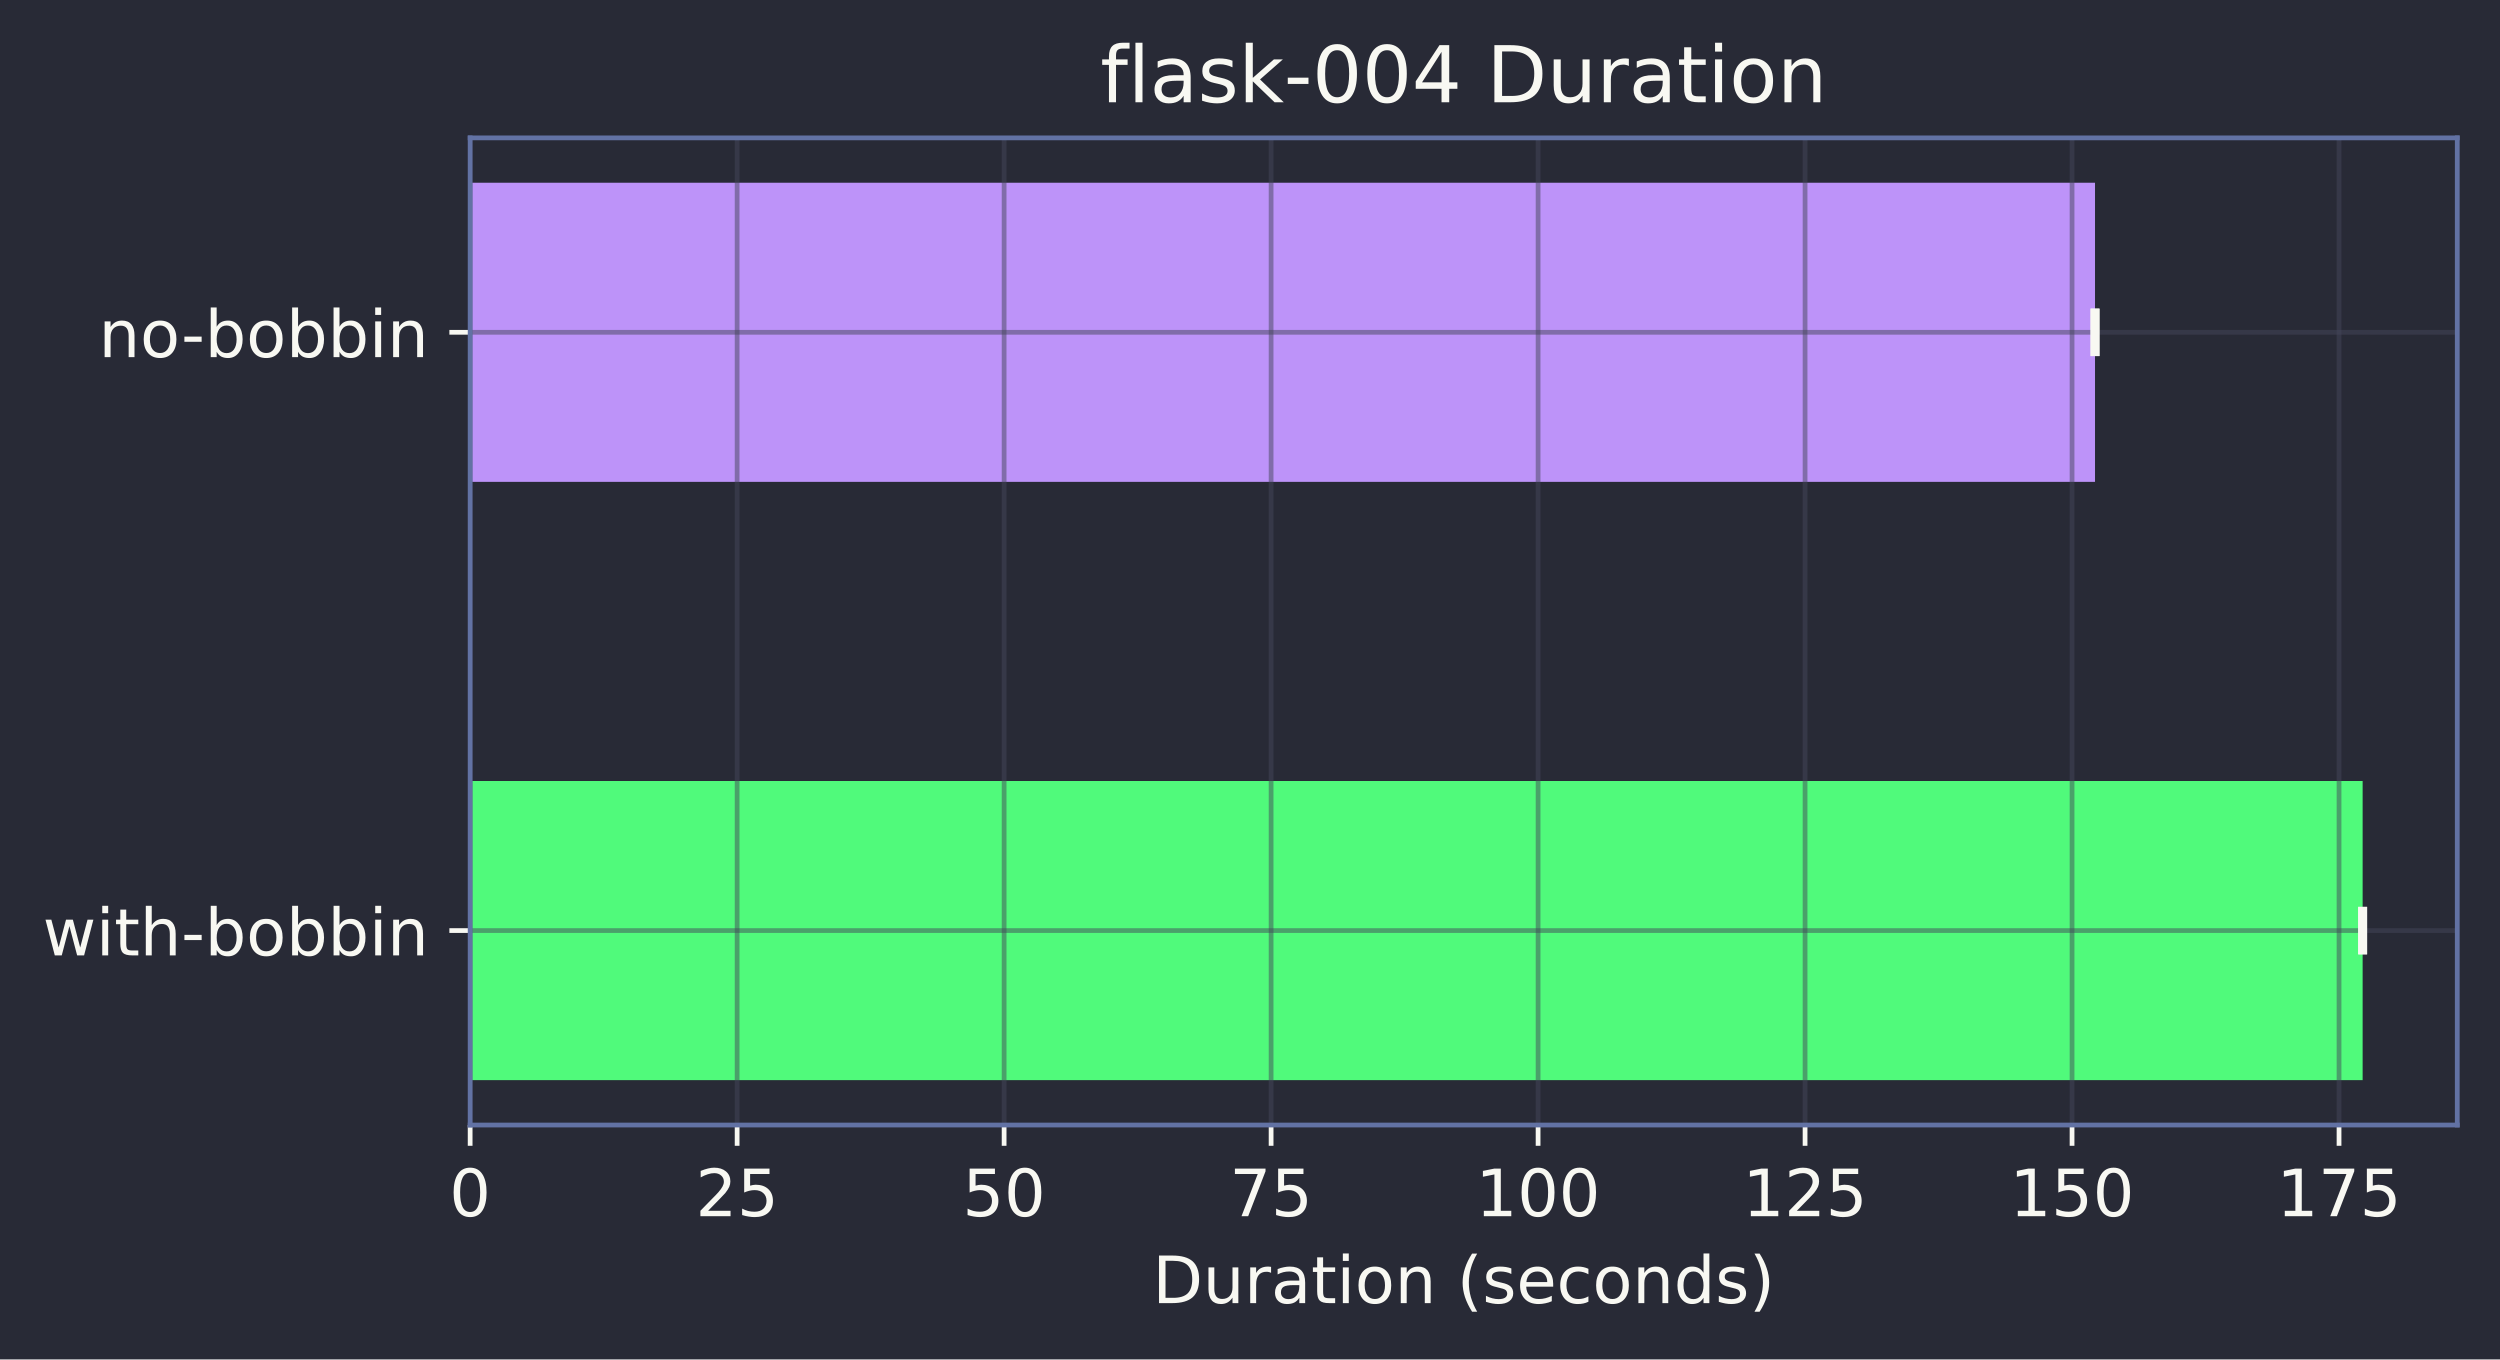
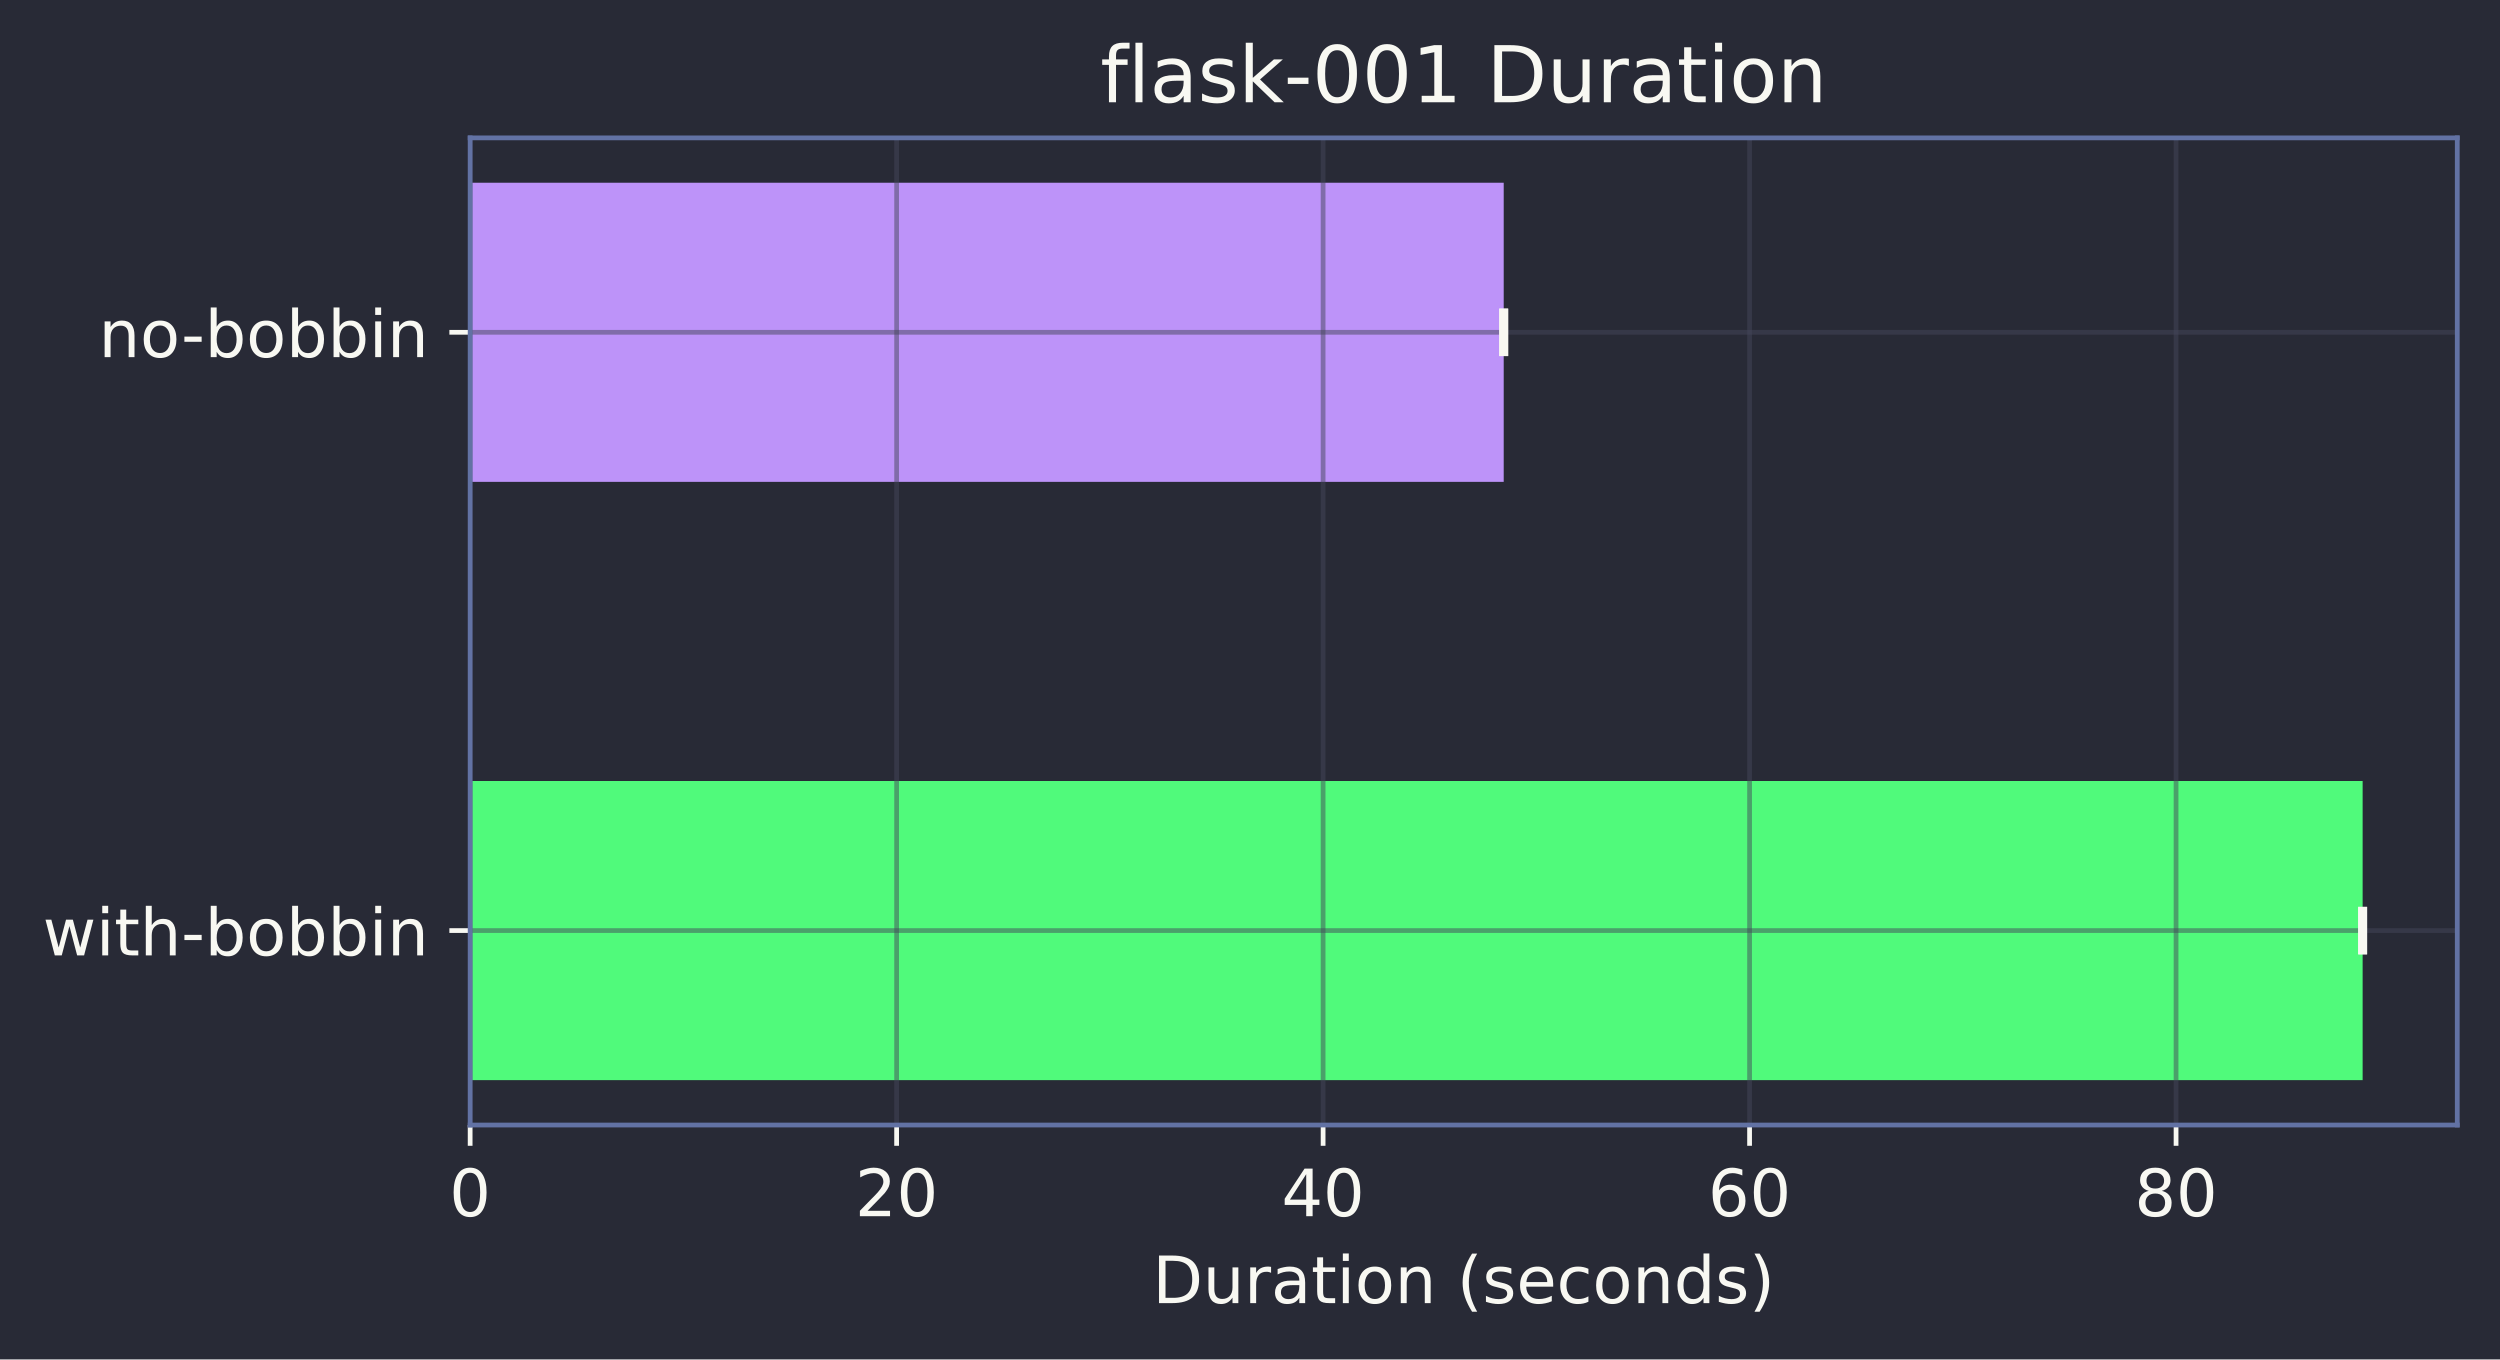
<svg xmlns="http://www.w3.org/2000/svg" xmlns:xlink="http://www.w3.org/1999/xlink" width="421.212pt" height="229.042pt" viewBox="0 0 421.212 229.042" version="1.1">
  <defs>
    <style type="text/css">*{stroke-linejoin: round; stroke-linecap: butt}</style>
  </defs>
  <g id="figure_1">
    <g id="patch_1">
      <path d="M 0 229.042  L 421.212 229.042  L 421.212 0  L 0 0  z " style="fill: #282a36" />
    </g>
    <g id="axes_1">
      <g id="patch_2">
        <path d="M 79.212 189.55  L 414.012 189.55  L 414.012 23.23  L 79.212 23.23  z " style="fill: #282a36" />
      </g>
      <g id="patch_3">
-         <path d="M 79.212 30.79  L 352.978 30.79  L 352.978 81.19  L 79.212 81.19  z " clip-path="url(#p5566994dac)" style="fill: #bd93f9" />
+         <path d="M 79.212 30.79  L 253.353 30.79  L 253.353 81.19  L 79.212 81.19  z " clip-path="url(#p19716bfa27)" style="fill: #bd93f9" />
      </g>
      <g id="patch_4">
-         <path d="M 79.212 131.59  L 398.069 131.59  L 398.069 181.99  L 79.212 181.99  z " clip-path="url(#p5566994dac)" style="fill: #50fa7b" />
+         <path d="M 79.212 131.59  L 398.069 131.59  L 398.069 181.99  L 79.212 181.99  z " clip-path="url(#p19716bfa27)" style="fill: #50fa7b" />
      </g>
      <g id="matplotlib.axis_1">
        <g id="xtick_1">
          <g id="line2d_1">
-             <path d="M 79.212 189.55  L 79.212 23.23  " clip-path="url(#p5566994dac)" style="fill: none; stroke: #44475a; stroke-opacity: 0.5; stroke-width: 0.8; stroke-linecap: square" />
+             <path d="M 79.212 189.55  L 79.212 23.23  " clip-path="url(#p19716bfa27)" style="fill: none; stroke: #44475a; stroke-opacity: 0.5; stroke-width: 0.8; stroke-linecap: square" />
          </g>
          <g id="line2d_2">
            <defs>
-               <path id="m22ca947677" d="M 0 0  L 0 3.5  " style="stroke: #f8f8f2; stroke-width: 0.8" />
+               <path id="m10a32d677c" d="M 0 0  L 0 3.5  " style="stroke: #f8f8f2; stroke-width: 0.8" />
            </defs>
            <g>
-               <use xlink:href="#m22ca947677" x="79.212" y="189.55" style="fill: #f8f8f2; stroke: #f8f8f2; stroke-width: 0.8" />
+               <use xlink:href="#m10a32d677c" x="79.212" y="189.55" style="fill: #f8f8f2; stroke: #f8f8f2; stroke-width: 0.8" />
            </g>
          </g>
          <g id="text_1">
            <text style="font-size: 11px; font-family: 'DejaVu Sans', 'Bitstream Vera Sans', 'Computer Modern Sans Serif', 'Lucida Grande', 'Verdana', 'Geneva', 'Lucid', 'Arial', 'Helvetica', 'Avant Garde', sans-serif; text-anchor: middle; fill: #f8f8f2" x="79.212" y="204.908" transform="rotate(-0 79.21172 204.9082)">0</text>
          </g>
        </g>
        <g id="xtick_2">
          <g id="line2d_3">
-             <path d="M 124.195 189.55  L 124.195 23.23  " clip-path="url(#p5566994dac)" style="fill: none; stroke: #44475a; stroke-opacity: 0.5; stroke-width: 0.8; stroke-linecap: square" />
+             <path d="M 151.067 189.55  L 151.067 23.23  " clip-path="url(#p19716bfa27)" style="fill: none; stroke: #44475a; stroke-opacity: 0.5; stroke-width: 0.8; stroke-linecap: square" />
          </g>
          <g id="line2d_4">
            <g>
-               <use xlink:href="#m22ca947677" x="124.195" y="189.55" style="fill: #f8f8f2; stroke: #f8f8f2; stroke-width: 0.8" />
+               <use xlink:href="#m10a32d677c" x="151.067" y="189.55" style="fill: #f8f8f2; stroke: #f8f8f2; stroke-width: 0.8" />
            </g>
          </g>
          <g id="text_2">
-             <text style="font-size: 11px; font-family: 'DejaVu Sans', 'Bitstream Vera Sans', 'Computer Modern Sans Serif', 'Lucida Grande', 'Verdana', 'Geneva', 'Lucid', 'Arial', 'Helvetica', 'Avant Garde', sans-serif; text-anchor: middle; fill: #f8f8f2" x="124.195" y="204.908" transform="rotate(-0 124.1947 204.9082)">25</text>
+             <text style="font-size: 11px; font-family: 'DejaVu Sans', 'Bitstream Vera Sans', 'Computer Modern Sans Serif', 'Lucida Grande', 'Verdana', 'Geneva', 'Lucid', 'Arial', 'Helvetica', 'Avant Garde', sans-serif; text-anchor: middle; fill: #f8f8f2" x="151.067" y="204.908" transform="rotate(-0 151.0668 204.9082)">20</text>
          </g>
        </g>
        <g id="xtick_3">
          <g id="line2d_5">
-             <path d="M 169.178 189.55  L 169.178 23.23  " clip-path="url(#p5566994dac)" style="fill: none; stroke: #44475a; stroke-opacity: 0.5; stroke-width: 0.8; stroke-linecap: square" />
+             <path d="M 222.922 189.55  L 222.922 23.23  " clip-path="url(#p19716bfa27)" style="fill: none; stroke: #44475a; stroke-opacity: 0.5; stroke-width: 0.8; stroke-linecap: square" />
          </g>
          <g id="line2d_6">
            <g>
-               <use xlink:href="#m22ca947677" x="169.178" y="189.55" style="fill: #f8f8f2; stroke: #f8f8f2; stroke-width: 0.8" />
+               <use xlink:href="#m10a32d677c" x="222.922" y="189.55" style="fill: #f8f8f2; stroke: #f8f8f2; stroke-width: 0.8" />
            </g>
          </g>
          <g id="text_3">
-             <text style="font-size: 11px; font-family: 'DejaVu Sans', 'Bitstream Vera Sans', 'Computer Modern Sans Serif', 'Lucida Grande', 'Verdana', 'Geneva', 'Lucid', 'Arial', 'Helvetica', 'Avant Garde', sans-serif; text-anchor: middle; fill: #f8f8f2" x="169.178" y="204.908" transform="rotate(-0 169.1776 204.9082)">50</text>
+             <text style="font-size: 11px; font-family: 'DejaVu Sans', 'Bitstream Vera Sans', 'Computer Modern Sans Serif', 'Lucida Grande', 'Verdana', 'Geneva', 'Lucid', 'Arial', 'Helvetica', 'Avant Garde', sans-serif; text-anchor: middle; fill: #f8f8f2" x="222.922" y="204.908" transform="rotate(-0 222.922 204.9082)">40</text>
          </g>
        </g>
        <g id="xtick_4">
          <g id="line2d_7">
-             <path d="M 214.161 189.55  L 214.161 23.23  " clip-path="url(#p5566994dac)" style="fill: none; stroke: #44475a; stroke-opacity: 0.5; stroke-width: 0.8; stroke-linecap: square" />
+             <path d="M 294.777 189.55  L 294.777 23.23  " clip-path="url(#p19716bfa27)" style="fill: none; stroke: #44475a; stroke-opacity: 0.5; stroke-width: 0.8; stroke-linecap: square" />
          </g>
          <g id="line2d_8">
            <g>
-               <use xlink:href="#m22ca947677" x="214.161" y="189.55" style="fill: #f8f8f2; stroke: #f8f8f2; stroke-width: 0.8" />
+               <use xlink:href="#m10a32d677c" x="294.777" y="189.55" style="fill: #f8f8f2; stroke: #f8f8f2; stroke-width: 0.8" />
            </g>
          </g>
          <g id="text_4">
-             <text style="font-size: 11px; font-family: 'DejaVu Sans', 'Bitstream Vera Sans', 'Computer Modern Sans Serif', 'Lucida Grande', 'Verdana', 'Geneva', 'Lucid', 'Arial', 'Helvetica', 'Avant Garde', sans-serif; text-anchor: middle; fill: #f8f8f2" x="214.161" y="204.908" transform="rotate(-0 214.1606 204.9082)">75</text>
+             <text style="font-size: 11px; font-family: 'DejaVu Sans', 'Bitstream Vera Sans', 'Computer Modern Sans Serif', 'Lucida Grande', 'Verdana', 'Geneva', 'Lucid', 'Arial', 'Helvetica', 'Avant Garde', sans-serif; text-anchor: middle; fill: #f8f8f2" x="294.777" y="204.908" transform="rotate(-0 294.7771 204.9082)">60</text>
          </g>
        </g>
        <g id="xtick_5">
          <g id="line2d_9">
-             <path d="M 259.144 189.55  L 259.144 23.23  " clip-path="url(#p5566994dac)" style="fill: none; stroke: #44475a; stroke-opacity: 0.5; stroke-width: 0.8; stroke-linecap: square" />
+             <path d="M 366.632 189.55  L 366.632 23.23  " clip-path="url(#p19716bfa27)" style="fill: none; stroke: #44475a; stroke-opacity: 0.5; stroke-width: 0.8; stroke-linecap: square" />
          </g>
          <g id="line2d_10">
            <g>
-               <use xlink:href="#m22ca947677" x="259.144" y="189.55" style="fill: #f8f8f2; stroke: #f8f8f2; stroke-width: 0.8" />
+               <use xlink:href="#m10a32d677c" x="366.632" y="189.55" style="fill: #f8f8f2; stroke: #f8f8f2; stroke-width: 0.8" />
            </g>
          </g>
          <g id="text_5">
-             <text style="font-size: 11px; font-family: 'DejaVu Sans', 'Bitstream Vera Sans', 'Computer Modern Sans Serif', 'Lucida Grande', 'Verdana', 'Geneva', 'Lucid', 'Arial', 'Helvetica', 'Avant Garde', sans-serif; text-anchor: middle; fill: #f8f8f2" x="259.144" y="204.908" transform="rotate(-0 259.1435 204.9082)">100</text>
+             <text style="font-size: 11px; font-family: 'DejaVu Sans', 'Bitstream Vera Sans', 'Computer Modern Sans Serif', 'Lucida Grande', 'Verdana', 'Geneva', 'Lucid', 'Arial', 'Helvetica', 'Avant Garde', sans-serif; text-anchor: middle; fill: #f8f8f2" x="366.632" y="204.908" transform="rotate(-0 366.6322 204.9082)">80</text>
          </g>
        </g>
-         <g id="xtick_6">
-           <g id="line2d_11">
-             <path d="M 304.126 189.55  L 304.126 23.23  " clip-path="url(#p5566994dac)" style="fill: none; stroke: #44475a; stroke-opacity: 0.5; stroke-width: 0.8; stroke-linecap: square" />
-           </g>
-           <g id="line2d_12">
-             <g>
-               <use xlink:href="#m22ca947677" x="304.126" y="189.55" style="fill: #f8f8f2; stroke: #f8f8f2; stroke-width: 0.8" />
-             </g>
-           </g>
-           <g id="text_6">
-             <text style="font-size: 11px; font-family: 'DejaVu Sans', 'Bitstream Vera Sans', 'Computer Modern Sans Serif', 'Lucida Grande', 'Verdana', 'Geneva', 'Lucid', 'Arial', 'Helvetica', 'Avant Garde', sans-serif; text-anchor: middle; fill: #f8f8f2" x="304.126" y="204.908" transform="rotate(-0 304.1265 204.9082)">125</text>
-           </g>
-         </g>
-         <g id="xtick_7">
-           <g id="line2d_13">
-             <path d="M 349.109 189.55  L 349.109 23.23  " clip-path="url(#p5566994dac)" style="fill: none; stroke: #44475a; stroke-opacity: 0.5; stroke-width: 0.8; stroke-linecap: square" />
-           </g>
-           <g id="line2d_14">
-             <g>
-               <use xlink:href="#m22ca947677" x="349.109" y="189.55" style="fill: #f8f8f2; stroke: #f8f8f2; stroke-width: 0.8" />
-             </g>
-           </g>
-           <g id="text_7">
-             <text style="font-size: 11px; font-family: 'DejaVu Sans', 'Bitstream Vera Sans', 'Computer Modern Sans Serif', 'Lucida Grande', 'Verdana', 'Geneva', 'Lucid', 'Arial', 'Helvetica', 'Avant Garde', sans-serif; text-anchor: middle; fill: #f8f8f2" x="349.109" y="204.908" transform="rotate(-0 349.1094 204.9082)">150</text>
-           </g>
-         </g>
-         <g id="xtick_8">
-           <g id="line2d_15">
-             <path d="M 394.092 189.55  L 394.092 23.23  " clip-path="url(#p5566994dac)" style="fill: none; stroke: #44475a; stroke-opacity: 0.5; stroke-width: 0.8; stroke-linecap: square" />
-           </g>
-           <g id="line2d_16">
-             <g>
-               <use xlink:href="#m22ca947677" x="394.092" y="189.55" style="fill: #f8f8f2; stroke: #f8f8f2; stroke-width: 0.8" />
-             </g>
-           </g>
-           <g id="text_8">
-             <text style="font-size: 11px; font-family: 'DejaVu Sans', 'Bitstream Vera Sans', 'Computer Modern Sans Serif', 'Lucida Grande', 'Verdana', 'Geneva', 'Lucid', 'Arial', 'Helvetica', 'Avant Garde', sans-serif; text-anchor: middle; fill: #f8f8f2" x="394.092" y="204.908" transform="rotate(-0 394.0924 204.9082)">175</text>
-           </g>
-         </g>
-         <g id="text_9">
+         <g id="text_6">
          <text style="font-size: 11px; font-family: 'DejaVu Sans', 'Bitstream Vera Sans', 'Computer Modern Sans Serif', 'Lucida Grande', 'Verdana', 'Geneva', 'Lucid', 'Arial', 'Helvetica', 'Avant Garde', sans-serif; text-anchor: middle; fill: #f8f8f2" x="246.612" y="219.554" transform="rotate(-0 246.6117 219.5542)">Duration (seconds)</text>
        </g>
      </g>
      <g id="matplotlib.axis_2">
        <g id="ytick_1">
-           <g id="line2d_17">
-             <path d="M 79.212 55.99  L 414.012 55.99  " clip-path="url(#p5566994dac)" style="fill: none; stroke: #44475a; stroke-opacity: 0.5; stroke-width: 0.8; stroke-linecap: square" />
+           <g id="line2d_11">
+             <path d="M 79.212 55.99  L 414.012 55.99  " clip-path="url(#p19716bfa27)" style="fill: none; stroke: #44475a; stroke-opacity: 0.5; stroke-width: 0.8; stroke-linecap: square" />
          </g>
-           <g id="line2d_18">
+           <g id="line2d_12">
            <defs>
-               <path id="m99d519d721" d="M 0 0  L -3.5 0  " style="stroke: #f8f8f2; stroke-width: 0.8" />
+               <path id="m86c2dc469f" d="M 0 0  L -3.5 0  " style="stroke: #f8f8f2; stroke-width: 0.8" />
            </defs>
            <g>
-               <use xlink:href="#m99d519d721" x="79.212" y="55.99" style="fill: #f8f8f2; stroke: #f8f8f2; stroke-width: 0.8" />
+               <use xlink:href="#m86c2dc469f" x="79.212" y="55.99" style="fill: #f8f8f2; stroke: #f8f8f2; stroke-width: 0.8" />
            </g>
          </g>
-           <g id="text_10">
+           <g id="text_7">
            <text style="font-size: 11px; font-family: 'DejaVu Sans', 'Bitstream Vera Sans', 'Computer Modern Sans Serif', 'Lucida Grande', 'Verdana', 'Geneva', 'Lucid', 'Arial', 'Helvetica', 'Avant Garde', sans-serif; text-anchor: end; fill: #f8f8f2" x="72.212" y="60.169" transform="rotate(-0 72.21172 60.16908)">no-bobbin</text>
          </g>
        </g>
        <g id="ytick_2">
-           <g id="line2d_19">
-             <path d="M 79.212 156.79  L 414.012 156.79  " clip-path="url(#p5566994dac)" style="fill: none; stroke: #44475a; stroke-opacity: 0.5; stroke-width: 0.8; stroke-linecap: square" />
+           <g id="line2d_13">
+             <path d="M 79.212 156.79  L 414.012 156.79  " clip-path="url(#p19716bfa27)" style="fill: none; stroke: #44475a; stroke-opacity: 0.5; stroke-width: 0.8; stroke-linecap: square" />
          </g>
-           <g id="line2d_20">
+           <g id="line2d_14">
            <g>
-               <use xlink:href="#m99d519d721" x="79.212" y="156.79" style="fill: #f8f8f2; stroke: #f8f8f2; stroke-width: 0.8" />
+               <use xlink:href="#m86c2dc469f" x="79.212" y="156.79" style="fill: #f8f8f2; stroke: #f8f8f2; stroke-width: 0.8" />
            </g>
          </g>
-           <g id="text_11">
+           <g id="text_8">
            <text style="font-size: 11px; font-family: 'DejaVu Sans', 'Bitstream Vera Sans', 'Computer Modern Sans Serif', 'Lucida Grande', 'Verdana', 'Geneva', 'Lucid', 'Arial', 'Helvetica', 'Avant Garde', sans-serif; text-anchor: end; fill: #f8f8f2" x="72.212" y="160.969" transform="rotate(-0 72.21172 160.9691)">with-bobbin</text>
          </g>
        </g>
      </g>
      <g id="LineCollection_1">
-         <path d="M 352.978 55.99  L 352.978 55.99  " clip-path="url(#p5566994dac)" style="fill: none; stroke: #f8f8f2; stroke-width: 1.5" />
-         <path d="M 398.069 156.79  L 398.069 156.79  " clip-path="url(#p5566994dac)" style="fill: none; stroke: #f8f8f2; stroke-width: 1.5" />
+         <path d="M 253.353 55.99  L 253.353 55.99  " clip-path="url(#p19716bfa27)" style="fill: none; stroke: #f8f8f2; stroke-width: 1.5" />
+         <path d="M 398.069 156.79  L 398.069 156.79  " clip-path="url(#p19716bfa27)" style="fill: none; stroke: #f8f8f2; stroke-width: 1.5" />
      </g>
-       <g id="line2d_21">
+       <g id="line2d_15">
        <defs>
-           <path id="m307492341e" d="M 0 4  L 0 -4  " style="stroke: #f8f8f2; stroke-width: 1.5" />
+           <path id="m8f6768cd76" d="M 0 4  L 0 -4  " style="stroke: #f8f8f2; stroke-width: 1.5" />
        </defs>
-         <g clip-path="url(#p5566994dac)">
-           <use xlink:href="#m307492341e" x="352.978" y="55.99" style="fill: #1f77b4; stroke: #f8f8f2; stroke-width: 1.5" />
-           <use xlink:href="#m307492341e" x="398.069" y="156.79" style="fill: #1f77b4; stroke: #f8f8f2; stroke-width: 1.5" />
+         <g clip-path="url(#p19716bfa27)">
+           <use xlink:href="#m8f6768cd76" x="253.353" y="55.99" style="fill: #1f77b4; stroke: #f8f8f2; stroke-width: 1.5" />
+           <use xlink:href="#m8f6768cd76" x="398.069" y="156.79" style="fill: #1f77b4; stroke: #f8f8f2; stroke-width: 1.5" />
        </g>
      </g>
-       <g id="line2d_22">
-         <g clip-path="url(#p5566994dac)">
-           <use xlink:href="#m307492341e" x="352.978" y="55.99" style="fill: #1f77b4; stroke: #f8f8f2; stroke-width: 1.5" />
-           <use xlink:href="#m307492341e" x="398.069" y="156.79" style="fill: #1f77b4; stroke: #f8f8f2; stroke-width: 1.5" />
+       <g id="line2d_16">
+         <g clip-path="url(#p19716bfa27)">
+           <use xlink:href="#m8f6768cd76" x="253.353" y="55.99" style="fill: #1f77b4; stroke: #f8f8f2; stroke-width: 1.5" />
+           <use xlink:href="#m8f6768cd76" x="398.069" y="156.79" style="fill: #1f77b4; stroke: #f8f8f2; stroke-width: 1.5" />
        </g>
      </g>
      <g id="patch_5">
        <path d="M 79.212 189.55  L 79.212 23.23  " style="fill: none; stroke: #6272a4; stroke-width: 0.8; stroke-linejoin: miter; stroke-linecap: square" />
      </g>
      <g id="patch_6">
        <path d="M 414.012 189.55  L 414.012 23.23  " style="fill: none; stroke: #6272a4; stroke-width: 0.8; stroke-linejoin: miter; stroke-linecap: square" />
      </g>
      <g id="patch_7">
        <path d="M 79.212 189.55  L 414.012 189.55  " style="fill: none; stroke: #6272a4; stroke-width: 0.8; stroke-linejoin: miter; stroke-linecap: square" />
      </g>
      <g id="patch_8">
        <path d="M 79.212 23.23  L 414.012 23.23  " style="fill: none; stroke: #6272a4; stroke-width: 0.8; stroke-linejoin: miter; stroke-linecap: square" />
      </g>
-       <g id="text_12">
-         <text style="font-size: 13.2px; font-family: 'DejaVu Sans', 'Bitstream Vera Sans', 'Computer Modern Sans Serif', 'Lucida Grande', 'Verdana', 'Geneva', 'Lucid', 'Arial', 'Helvetica', 'Avant Garde', sans-serif; text-anchor: middle; fill: #f8f8f2" x="246.612" y="17.23" transform="rotate(-0 246.6117 17.22994)">flask-004 Duration</text>
+       <g id="text_9">
+         <text style="font-size: 13.2px; font-family: 'DejaVu Sans', 'Bitstream Vera Sans', 'Computer Modern Sans Serif', 'Lucida Grande', 'Verdana', 'Geneva', 'Lucid', 'Arial', 'Helvetica', 'Avant Garde', sans-serif; text-anchor: middle; fill: #f8f8f2" x="246.612" y="17.23" transform="rotate(-0 246.6117 17.22994)">flask-001 Duration</text>
      </g>
    </g>
  </g>
  <defs>
-     <clipPath id="p5566994dac">
+     <clipPath id="p19716bfa27">
      <rect x="79.212" y="23.23" width="334.8" height="166.32" />
    </clipPath>
  </defs>
</svg>
